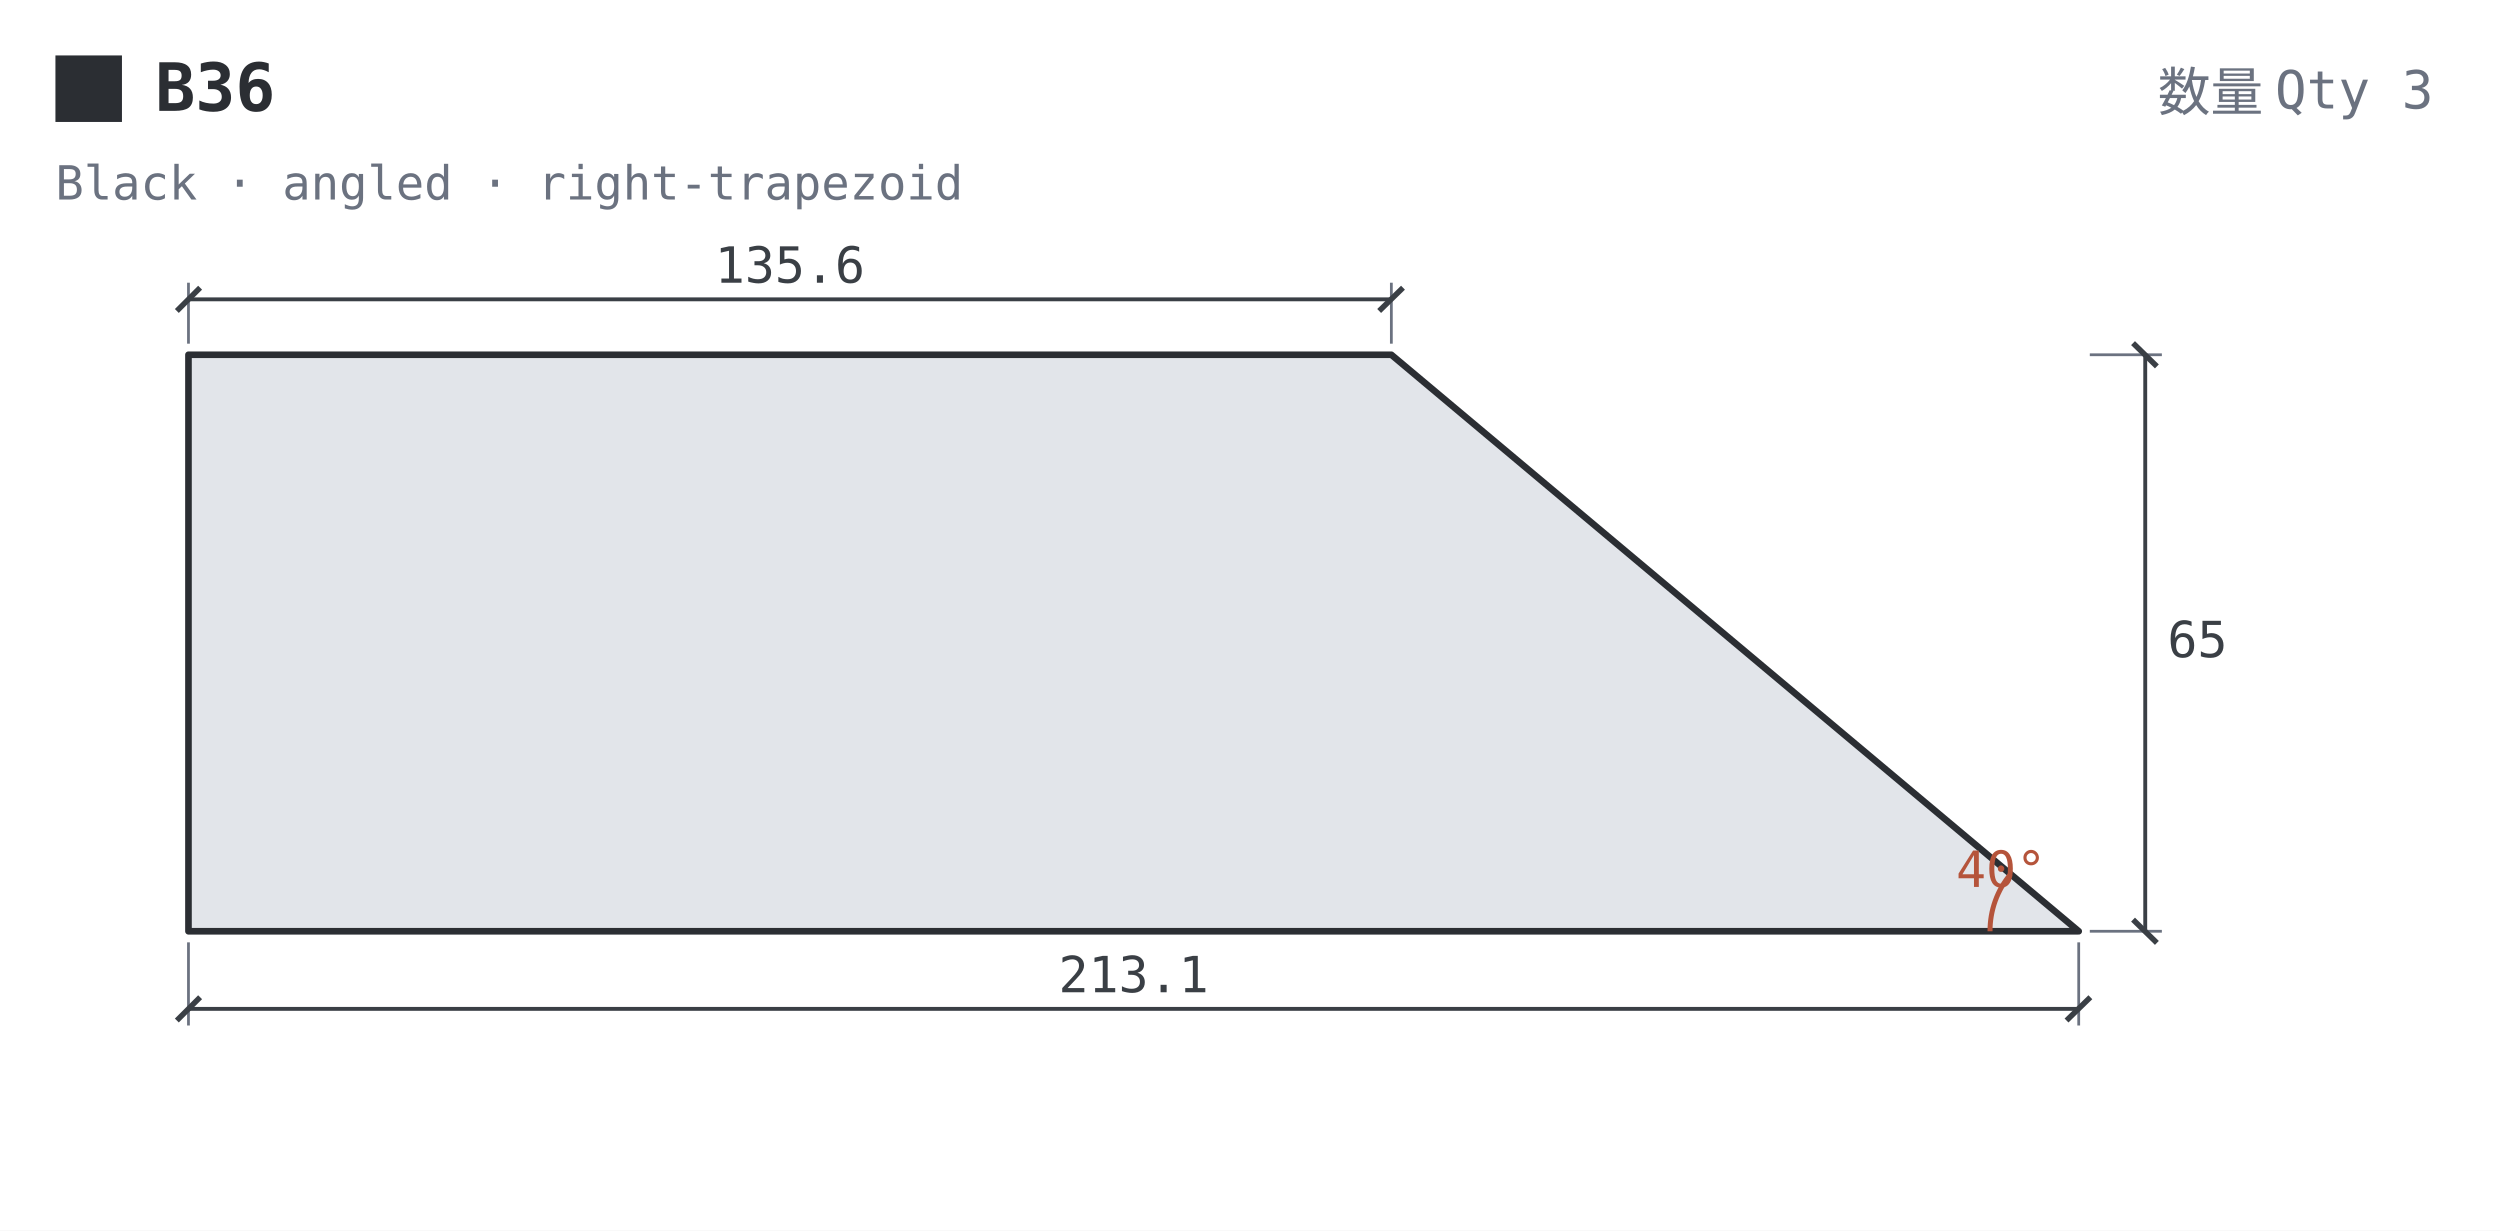
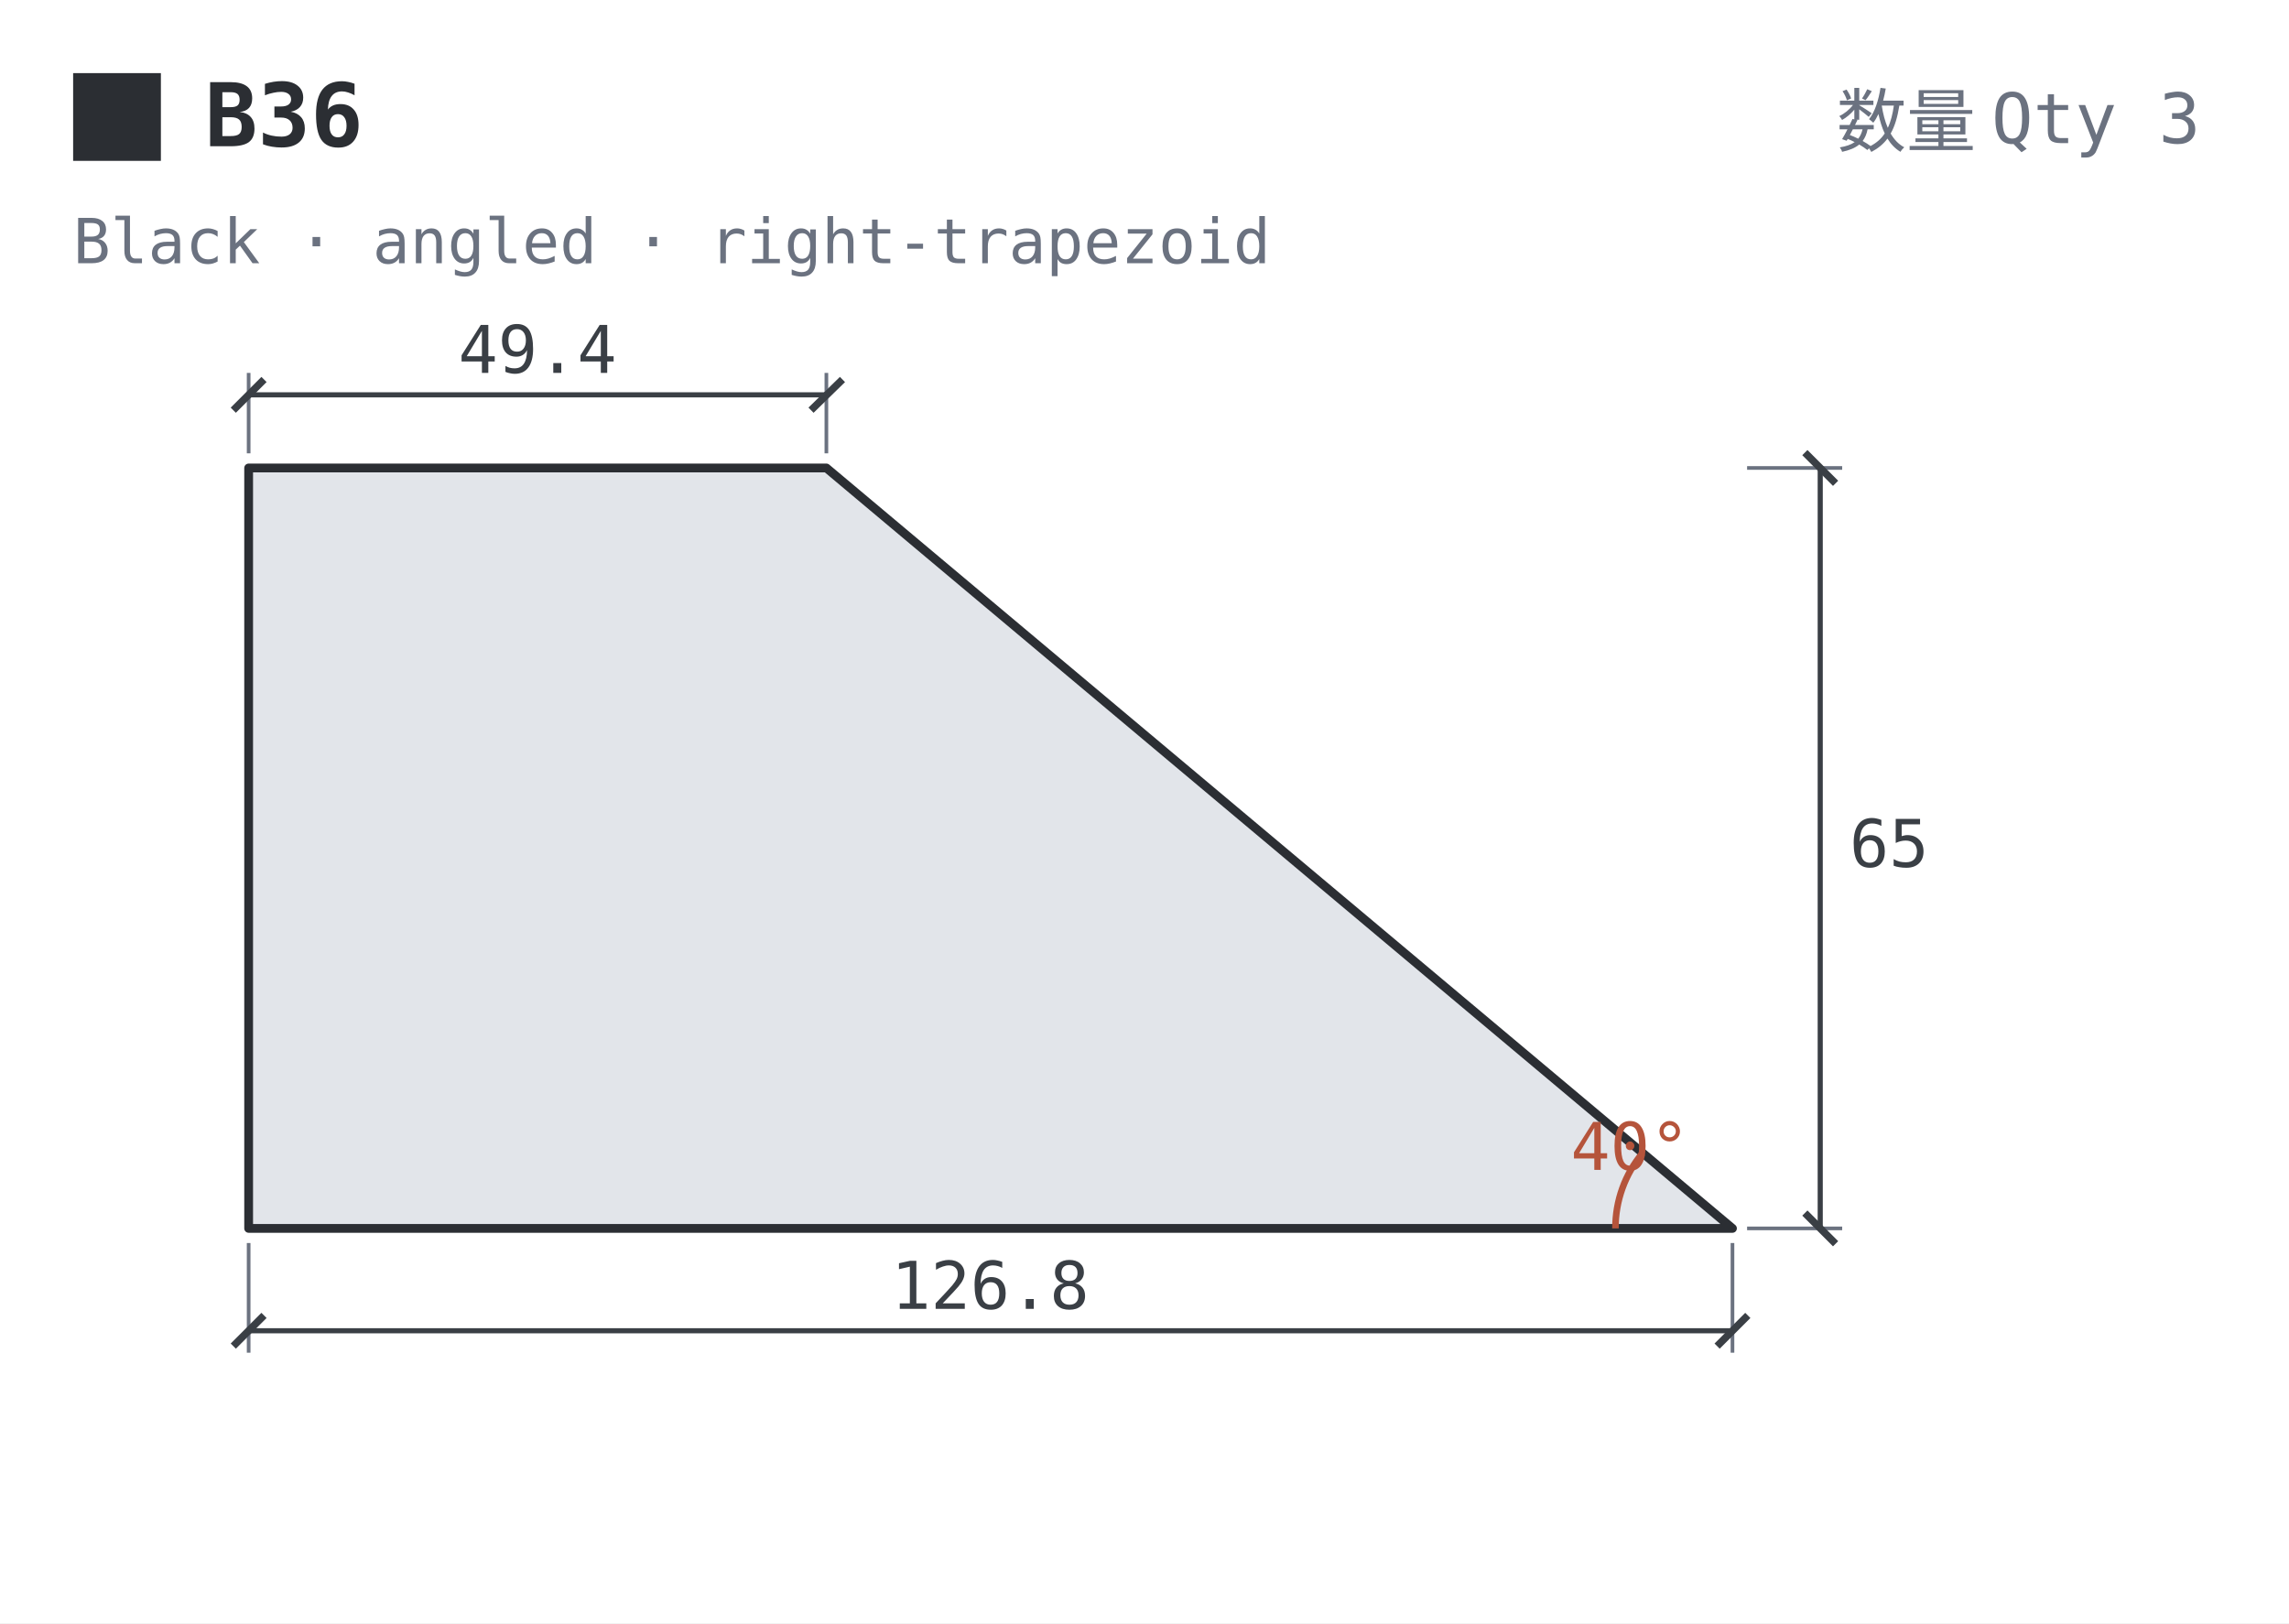
- <svg xmlns="http://www.w3.org/2000/svg" viewBox="0 0 451 222" width="451" height="222">
-   <rect width="451" height="222" fill="#ffffff" />
+ <svg xmlns="http://www.w3.org/2000/svg" viewBox="0 0 313 222" width="313" height="222">
+   <rect width="313" height="222" fill="#ffffff" />
  <rect x="10.0" y="10.0" width="12.0" height="12.0" fill="#2b2e33" stroke="none" />
  <text x="28.0" y="20.0" font-family="ui-monospace,'SFMono-Regular',Menlo,Consolas,monospace" font-size="12" fill="#2b2e33" text-anchor="start" font-weight="600">B36</text>
-   <text x="439.0" y="20.0" font-family="ui-monospace,'SFMono-Regular',Menlo,Consolas,monospace" font-size="9.5" fill="#6b7280" text-anchor="end">数量 Qty 3</text>
+   <text x="300.9" y="20.0" font-family="ui-monospace,'SFMono-Regular',Menlo,Consolas,monospace" font-size="9.5" fill="#6b7280" text-anchor="end">数量 Qty 3</text>
  <text x="10.0" y="36.0" font-family="ui-monospace,'SFMono-Regular',Menlo,Consolas,monospace" font-size="8.5" fill="#6b7280" text-anchor="start">Black · angled · right-trapezoid</text>
-   <polygon points="34.0,168.0 375.0,168.0 251.0,64.0 34.0,64.0" fill="#e2e5ea" stroke="#2b2e33" stroke-width="1.2" stroke-linejoin="round" />
+   <polygon points="34.0,168.0 236.9,168.0 113.0,64.0 34.0,64.0" fill="#e2e5ea" stroke="#2b2e33" stroke-width="1.2" stroke-linejoin="round" />
  <line x1="34.0" y1="170.0" x2="34.0" y2="185.0" stroke="#6b7280" stroke-width="0.5" />
-   <line x1="375.0" y1="170.0" x2="375.0" y2="185.0" stroke="#6b7280" stroke-width="0.5" />
-   <line x1="34.0" y1="182.0" x2="375.0" y2="182.0" stroke="#3a3f45" stroke-width="0.7" />
+   <line x1="236.9" y1="170.0" x2="236.9" y2="185.0" stroke="#6b7280" stroke-width="0.5" />
+   <line x1="34.0" y1="182.0" x2="236.9" y2="182.0" stroke="#3a3f45" stroke-width="0.7" />
  <line x1="31.9" y1="184.1" x2="36.1" y2="179.9" stroke="#3a3f45" stroke-width="1" />
-   <line x1="372.8" y1="184.1" x2="377.1" y2="179.9" stroke="#3a3f45" stroke-width="1" />
-   <text x="204.5" y="179.0" font-family="ui-monospace,'SFMono-Regular',Menlo,Consolas,monospace" font-size="9" fill="#3a3f45" text-anchor="middle">213.1</text>
-   <line x1="377.0" y1="64.0" x2="390.0" y2="64.0" stroke="#6b7280" stroke-width="0.5" />
-   <line x1="377.0" y1="168.0" x2="390.0" y2="168.0" stroke="#6b7280" stroke-width="0.5" />
-   <line x1="387.0" y1="64.0" x2="387.0" y2="168.0" stroke="#3a3f45" stroke-width="0.7" />
-   <line x1="384.8" y1="61.9" x2="389.1" y2="66.1" stroke="#3a3f45" stroke-width="1" />
-   <line x1="384.8" y1="165.9" x2="389.1" y2="170.1" stroke="#3a3f45" stroke-width="1" />
-   <text x="391.0" y="116.0" font-family="ui-monospace,'SFMono-Regular',Menlo,Consolas,monospace" font-size="9" fill="#3a3f45" text-anchor="start" dominant-baseline="middle">65</text>
+   <line x1="234.8" y1="184.1" x2="239.0" y2="179.9" stroke="#3a3f45" stroke-width="1" />
+   <text x="135.4" y="179.0" font-family="ui-monospace,'SFMono-Regular',Menlo,Consolas,monospace" font-size="9" fill="#3a3f45" text-anchor="middle">126.8</text>
+   <line x1="238.9" y1="64.0" x2="251.9" y2="64.0" stroke="#6b7280" stroke-width="0.5" />
+   <line x1="238.9" y1="168.0" x2="251.9" y2="168.0" stroke="#6b7280" stroke-width="0.5" />
+   <line x1="248.9" y1="64.0" x2="248.9" y2="168.0" stroke="#3a3f45" stroke-width="0.7" />
+   <line x1="246.8" y1="61.9" x2="251.0" y2="66.1" stroke="#3a3f45" stroke-width="1" />
+   <line x1="246.8" y1="165.9" x2="251.0" y2="170.1" stroke="#3a3f45" stroke-width="1" />
+   <text x="252.9" y="116.0" font-family="ui-monospace,'SFMono-Regular',Menlo,Consolas,monospace" font-size="9" fill="#3a3f45" text-anchor="start" dominant-baseline="middle">65</text>
  <line x1="34.0" y1="62.0" x2="34.0" y2="51.0" stroke="#6b7280" stroke-width="0.5" />
-   <line x1="251.0" y1="62.0" x2="251.0" y2="51.0" stroke="#6b7280" stroke-width="0.5" />
-   <line x1="34.0" y1="54.0" x2="251.0" y2="54.0" stroke="#3a3f45" stroke-width="0.7" />
+   <line x1="113.0" y1="62.0" x2="113.0" y2="51.0" stroke="#6b7280" stroke-width="0.5" />
+   <line x1="34.0" y1="54.0" x2="113.0" y2="54.0" stroke="#3a3f45" stroke-width="0.7" />
  <line x1="31.9" y1="56.1" x2="36.1" y2="51.9" stroke="#3a3f45" stroke-width="1" />
-   <line x1="248.8" y1="56.1" x2="253.1" y2="51.9" stroke="#3a3f45" stroke-width="1" />
-   <text x="142.5" y="51.0" font-family="ui-monospace,'SFMono-Regular',Menlo,Consolas,monospace" font-size="9" fill="#3a3f45" text-anchor="middle">135.6</text>
-   <path d="M 362.7 157.7 A 16.0 16.0 0 0 0 359.0 168.0" fill="none" stroke="#b5543b" stroke-width="0.9" />
-   <text x="361.0" y="160.0" font-family="ui-monospace,'SFMono-Regular',Menlo,Consolas,monospace" font-size="9" fill="#b5543b" text-anchor="middle">40°</text>
+   <line x1="110.9" y1="56.1" x2="115.2" y2="51.9" stroke="#3a3f45" stroke-width="1" />
+   <text x="73.5" y="51.0" font-family="ui-monospace,'SFMono-Regular',Menlo,Consolas,monospace" font-size="9" fill="#3a3f45" text-anchor="middle">49.4</text>
+   <path d="M 224.6 157.7 A 16.0 16.0 0 0 0 220.9 168.0" fill="none" stroke="#b5543b" stroke-width="0.9" />
+   <text x="222.9" y="160.0" font-family="ui-monospace,'SFMono-Regular',Menlo,Consolas,monospace" font-size="9" fill="#b5543b" text-anchor="middle">40°</text>
</svg>
